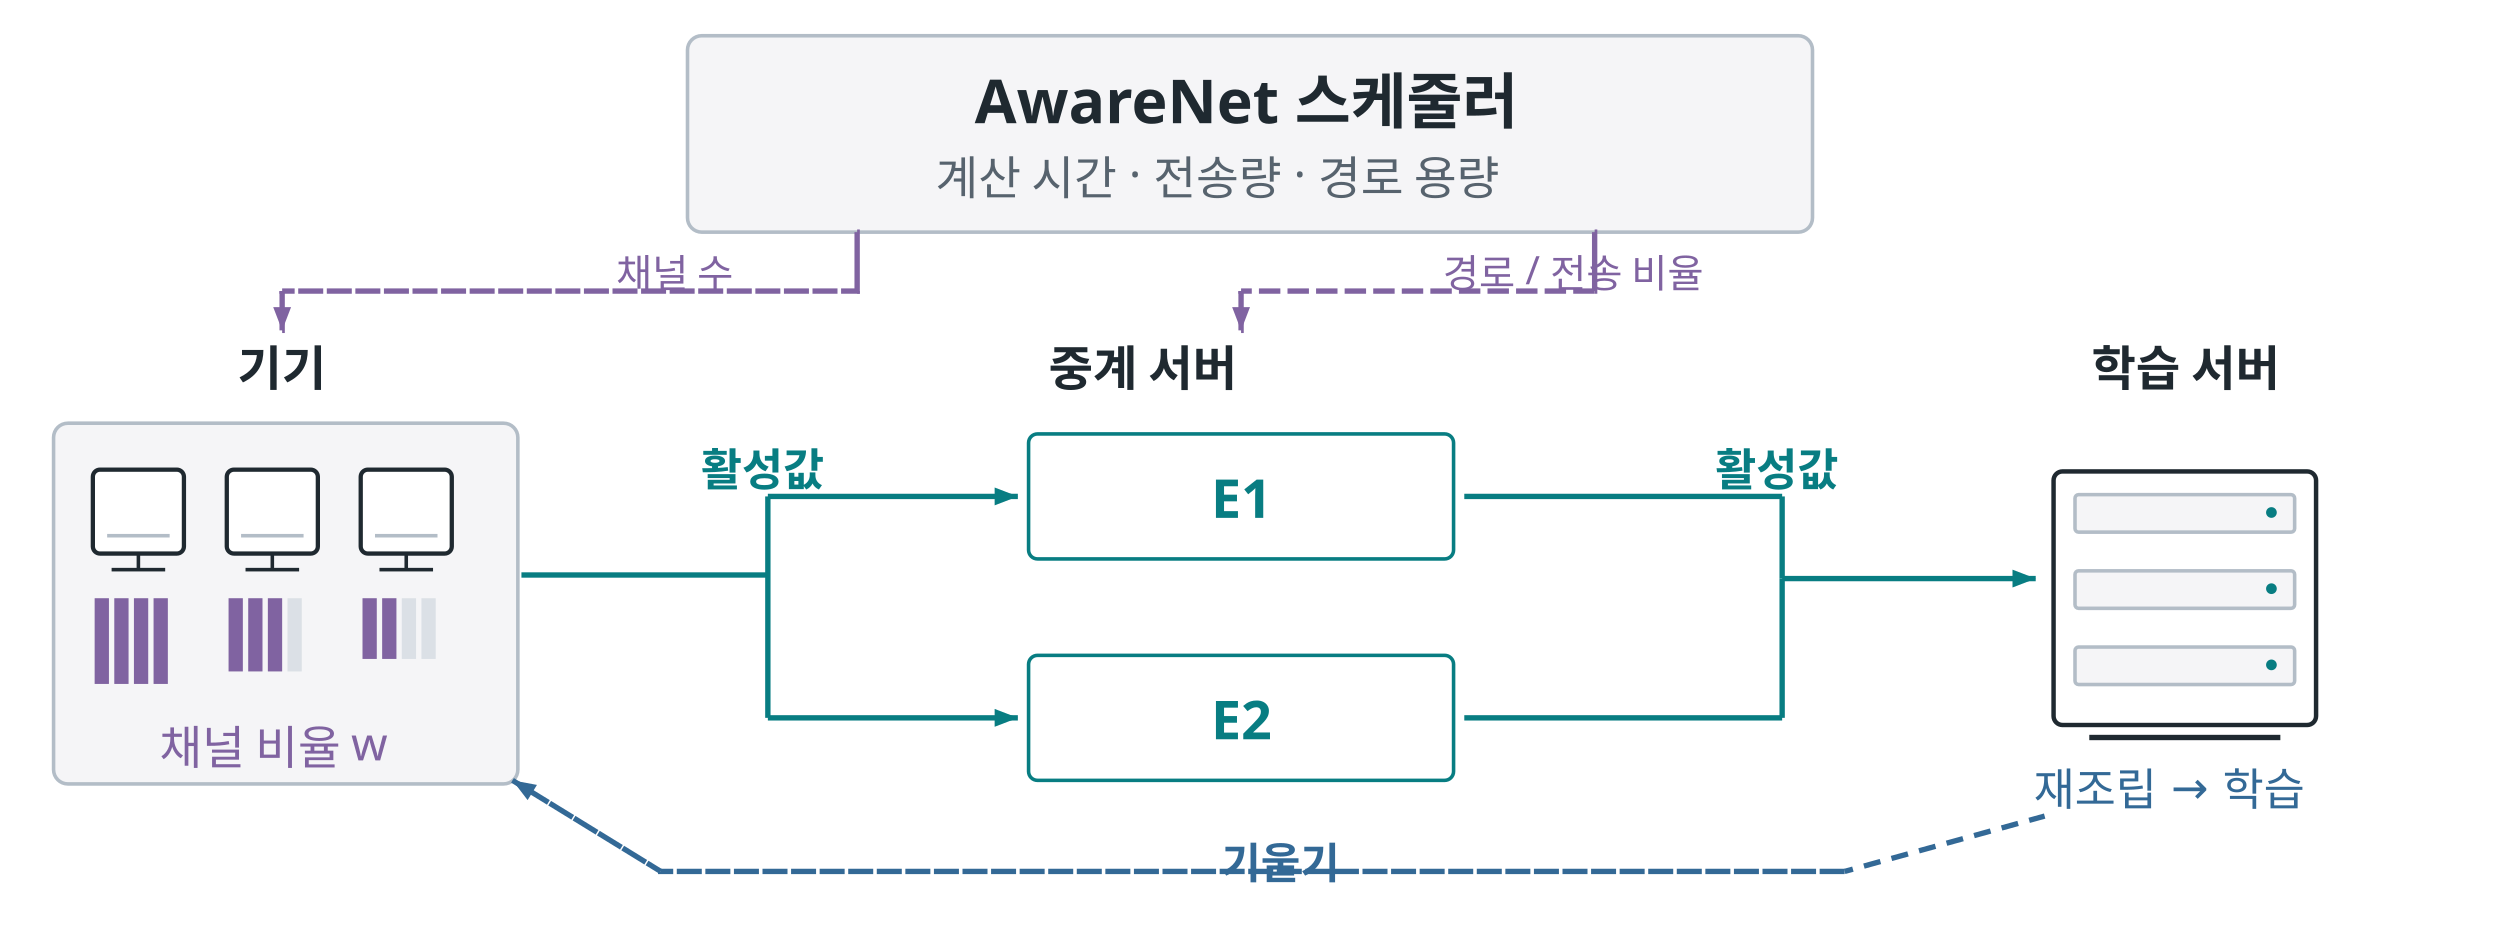
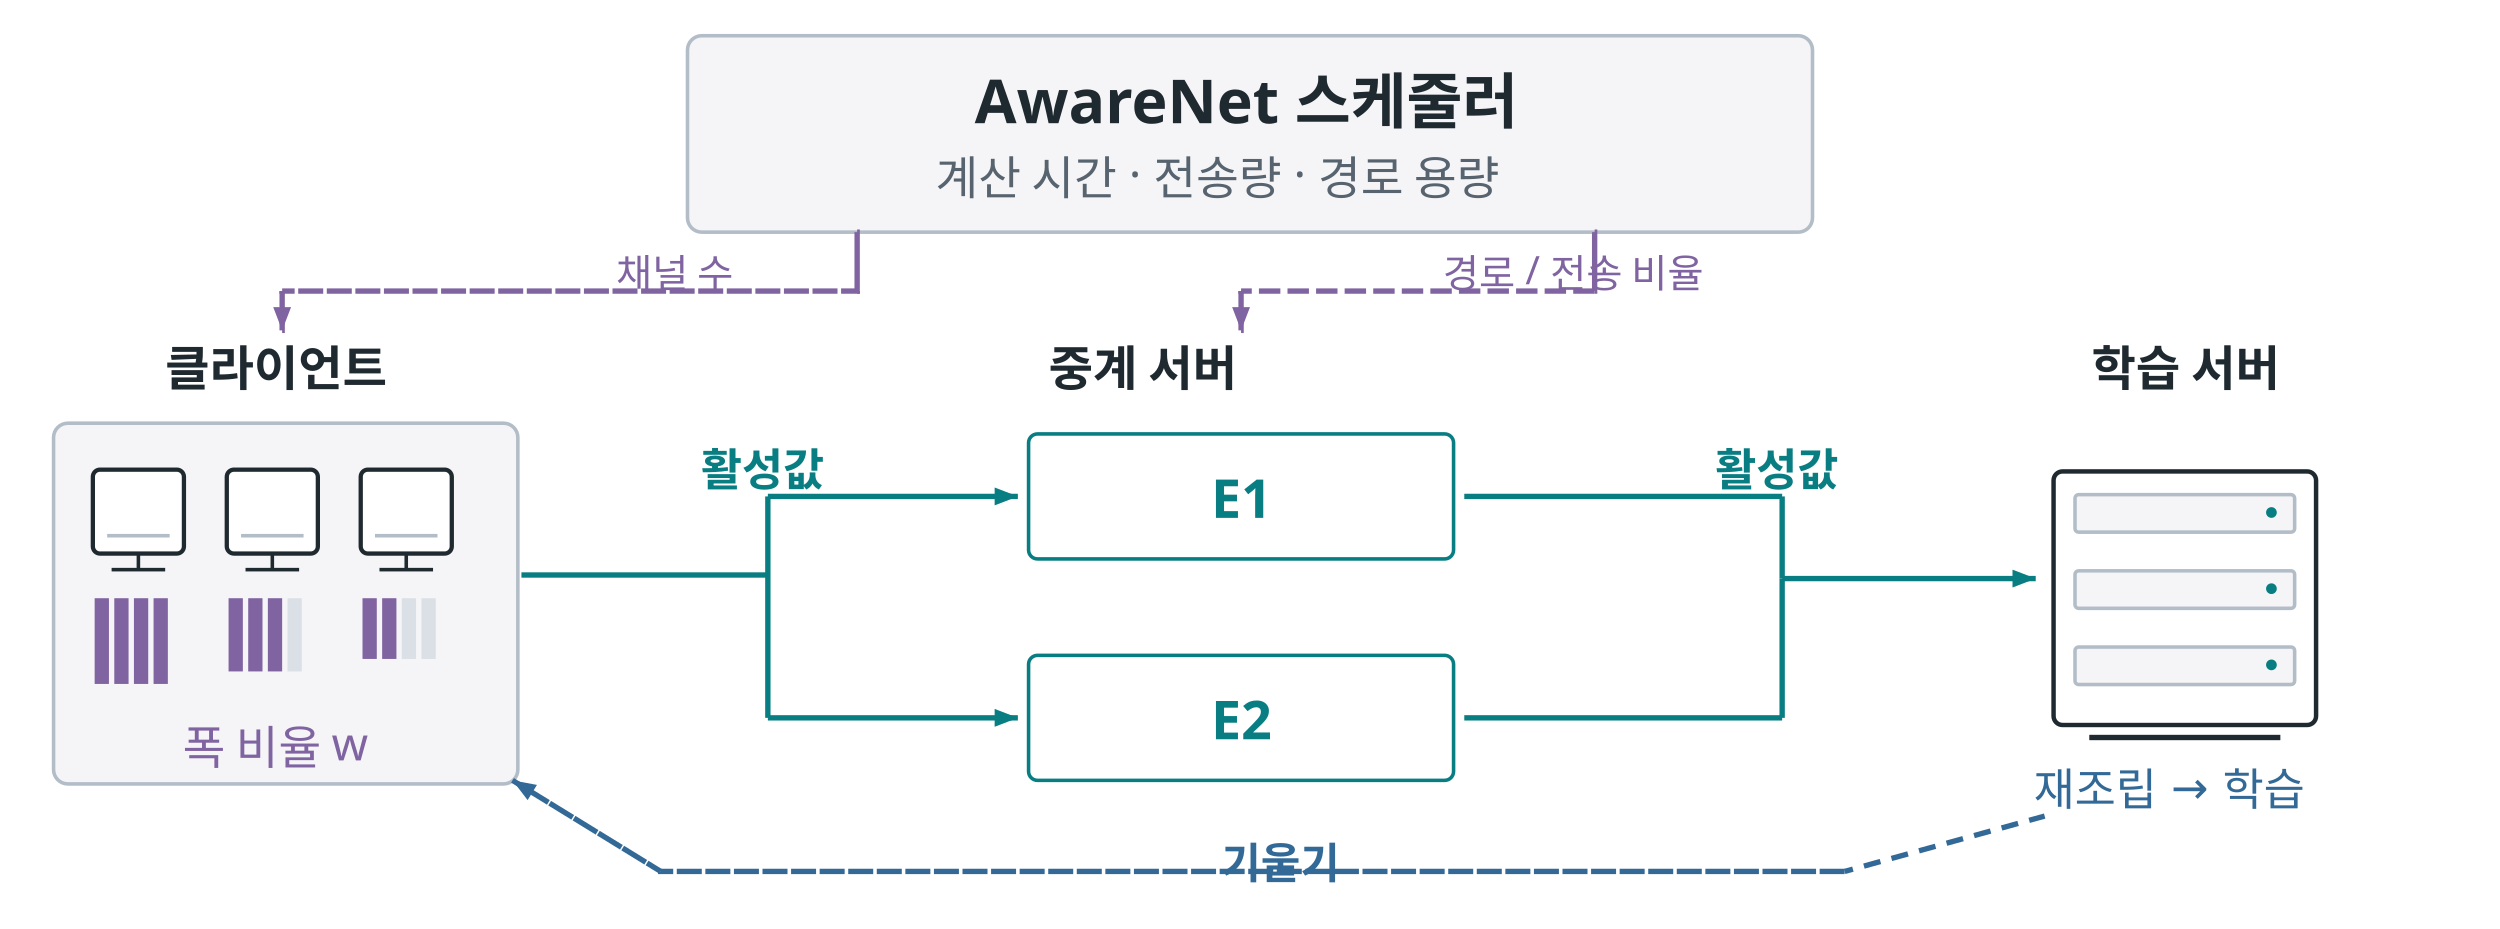
<svg xmlns="http://www.w3.org/2000/svg" width="1400" height="520" preserveAspectRatio="xMinYMin meet" viewBox="0 0 1400 520" version="1.0" fill-rule="evenodd">
  <clipPath id="clip">
    <rect x="0" y="0" width="1400" height="520" />
  </clipPath>
  <g id="group" transform="scale(1,-1) translate(0,-520)" style="clip-path: url(#clip)">
    <g transform="">
      <rect x="0" y="0" width="1400" height="520" style="stroke: none; stroke-linecap: butt; stroke-width: 2; fill: rgb(100%,100%,100%); fill-rule: evenodd;" />
      <rect x="385" y="390" width="630" height="110" rx="8" ry="8" style="stroke: rgb(70%,74%,78%); stroke-linecap: butt; stroke-width: 2; fill: rgb(96%,96%,97%); fill-rule: evenodd;" />
      <text x="545.83" y="451" style="font-family: Malgun Gothic, sans-serif; font-weight: 700; font-size: 34px;fill: rgb(12%,16%,19%); stroke:none;" transform="translate(0,902) scale(1,-1)">AwareNet 스케줄러</text>
      <text x="523.891" y="411" style="font-family: Malgun Gothic, sans-serif; font-size: 26px;fill: rgb(34%,39%,43%); stroke:none;" transform="translate(0,822) scale(1,-1)">계산 시간 · 전송량 · 경로 용량</text>
-       <text x="133.0" y="304" style="font-family: Malgun Gothic, sans-serif; font-weight: 700; font-size: 27px;fill: rgb(12%,16%,19%); stroke:none;" transform="translate(0,608) scale(1,-1)">기기</text>
+       <text x="92.5" y="304" style="font-family: Malgun Gothic, sans-serif; font-weight: 700; font-size: 27px;fill: rgb(12%,16%,19%); stroke:none;" transform="translate(0,608) scale(1,-1)">클라이언트</text>
      <text x="587.254" y="304" style="font-family: Malgun Gothic, sans-serif; font-weight: 700; font-size: 27px;fill: rgb(12%,16%,19%); stroke:none;" transform="translate(0,608) scale(1,-1)">중계 서버</text>
      <text x="1171.254" y="304" style="font-family: Malgun Gothic, sans-serif; font-weight: 700; font-size: 27px;fill: rgb(12%,16%,19%); stroke:none;" transform="translate(0,608) scale(1,-1)">학습 서버</text>
      <rect x="30" y="81" width="260" height="202" rx="8" ry="8" style="stroke: rgb(70%,74%,78%); stroke-linecap: butt; stroke-width: 2; fill: rgb(96%,96%,97%); fill-rule: evenodd;" />
      <rect x="52" y="210" width="51" height="47" rx="4" ry="4" style="stroke: rgb(12%,16%,19%); stroke-linecap: butt; stroke-width: 2.4; fill: rgb(100%,100%,100%); fill-rule: evenodd;" />
      <path d="M 60,220 L 95,220 Z" style="stroke: rgb(70%,74%,78%); stroke-linecap: butt; stroke-width: 2;" />
      <path d="M 77.5,210 L 77.5,201 Z" style="stroke: rgb(12%,16%,19%); stroke-linecap: butt; stroke-width: 2;" />
      <path d="M 62.5,201 L 92.5,201 Z" style="stroke: rgb(12%,16%,19%); stroke-linecap: butt; stroke-width: 2;" />
      <rect x="53" y="137" width="8" height="48" style="stroke: none; stroke-linecap: butt; stroke-width: 2; fill: rgb(50%,39%,63%); fill-rule: evenodd;" />
      <rect x="64" y="137" width="8" height="48" style="stroke: none; stroke-linecap: butt; stroke-width: 2; fill: rgb(50%,39%,63%); fill-rule: evenodd;" />
      <rect x="75" y="137" width="8" height="48" style="stroke: none; stroke-linecap: butt; stroke-width: 2; fill: rgb(50%,39%,63%); fill-rule: evenodd;" />
      <rect x="86" y="137" width="8" height="48" style="stroke: none; stroke-linecap: butt; stroke-width: 2; fill: rgb(50%,39%,63%); fill-rule: evenodd;" />
      <rect x="127" y="210" width="51" height="47" rx="4" ry="4" style="stroke: rgb(12%,16%,19%); stroke-linecap: butt; stroke-width: 2.4; fill: rgb(100%,100%,100%); fill-rule: evenodd;" />
      <path d="M 135,220 L 170,220 Z" style="stroke: rgb(70%,74%,78%); stroke-linecap: butt; stroke-width: 2;" />
      <path d="M 152.5,210 L 152.5,201 Z" style="stroke: rgb(12%,16%,19%); stroke-linecap: butt; stroke-width: 2;" />
      <path d="M 137.5,201 L 167.5,201 Z" style="stroke: rgb(12%,16%,19%); stroke-linecap: butt; stroke-width: 2;" />
      <rect x="128" y="144" width="8" height="41" style="stroke: none; stroke-linecap: butt; stroke-width: 2; fill: rgb(50%,39%,63%); fill-rule: evenodd;" />
      <rect x="139" y="144" width="8" height="41" style="stroke: none; stroke-linecap: butt; stroke-width: 2; fill: rgb(50%,39%,63%); fill-rule: evenodd;" />
      <rect x="150" y="144" width="8" height="41" style="stroke: none; stroke-linecap: butt; stroke-width: 2; fill: rgb(50%,39%,63%); fill-rule: evenodd;" />
      <rect x="161" y="144" width="8" height="41" style="stroke: none; stroke-linecap: butt; stroke-width: 2; fill: rgb(86%,88%,90%); fill-rule: evenodd;" />
      <rect x="202" y="210" width="51" height="47" rx="4" ry="4" style="stroke: rgb(12%,16%,19%); stroke-linecap: butt; stroke-width: 2.4; fill: rgb(100%,100%,100%); fill-rule: evenodd;" />
      <path d="M 210,220 L 245,220 Z" style="stroke: rgb(70%,74%,78%); stroke-linecap: butt; stroke-width: 2;" />
      <path d="M 227.5,210 L 227.5,201 Z" style="stroke: rgb(12%,16%,19%); stroke-linecap: butt; stroke-width: 2;" />
      <path d="M 212.5,201 L 242.5,201 Z" style="stroke: rgb(12%,16%,19%); stroke-linecap: butt; stroke-width: 2;" />
      <rect x="203" y="151" width="8" height="34" style="stroke: none; stroke-linecap: butt; stroke-width: 2; fill: rgb(50%,39%,63%); fill-rule: evenodd;" />
      <rect x="214" y="151" width="8" height="34" style="stroke: none; stroke-linecap: butt; stroke-width: 2; fill: rgb(50%,39%,63%); fill-rule: evenodd;" />
      <rect x="225" y="151" width="8" height="34" style="stroke: none; stroke-linecap: butt; stroke-width: 2; fill: rgb(86%,88%,90%); fill-rule: evenodd;" />
      <rect x="236" y="151" width="8" height="34" style="stroke: none; stroke-linecap: butt; stroke-width: 2; fill: rgb(86%,88%,90%); fill-rule: evenodd;" />
-       <text x="89.287" y="92" style="font-family: Malgun Gothic, sans-serif; font-size: 26px;fill: rgb(50%,39%,63%); stroke:none;" transform="translate(0,184) scale(1,-1)">채널 비율 w</text>
+       <text x="102.287" y="92" style="font-family: Malgun Gothic, sans-serif; font-size: 26px;fill: rgb(50%,39%,63%); stroke:none;" transform="translate(0,184) scale(1,-1)">폭 비율 w</text>
      <rect x="576" y="207" width="238" height="70" rx="5" ry="5" style="stroke: rgb(3%,49%,51%); stroke-linecap: butt; stroke-width: 2; fill: rgb(100%,100%,100%); fill-rule: evenodd;" />
      <text x="678.228" y="230" style="font-family: Malgun Gothic, sans-serif; font-weight: 700; font-size: 30px;fill: rgb(3%,49%,51%); stroke:none;" transform="translate(0,460) scale(1,-1)">E1</text>
      <rect x="576" y="83" width="238" height="70" rx="5" ry="5" style="stroke: rgb(3%,49%,51%); stroke-linecap: butt; stroke-width: 2; fill: rgb(100%,100%,100%); fill-rule: evenodd;" />
      <text x="678.228" y="106" style="font-family: Malgun Gothic, sans-serif; font-weight: 700; font-size: 30px;fill: rgb(3%,49%,51%); stroke:none;" transform="translate(0,212) scale(1,-1)">E2</text>
      <rect x="1150" y="114" width="147" height="142" rx="5" ry="5" style="stroke: rgb(12%,16%,19%); stroke-linecap: butt; stroke-width: 2.5; fill: rgb(100%,100%,100%); fill-rule: evenodd;" />
      <rect x="1162" y="222.0" width="123" height="21.0" rx="2" ry="2" style="stroke: rgb(70%,74%,78%); stroke-linecap: butt; stroke-width: 2; fill: rgb(96%,96%,97%); fill-rule: evenodd;" />
      <circle cx="1272" cy="233.0" r="3" style="stroke: none; stroke-linecap: butt; stroke-width: 2; fill: rgb(3%,49%,51%); fill-rule: evenodd;" />
      <rect x="1162" y="179.333" width="123" height="21.0" rx="2" ry="2" style="stroke: rgb(70%,74%,78%); stroke-linecap: butt; stroke-width: 2; fill: rgb(96%,96%,97%); fill-rule: evenodd;" />
      <circle cx="1272" cy="190.333" r="3" style="stroke: none; stroke-linecap: butt; stroke-width: 2; fill: rgb(3%,49%,51%); fill-rule: evenodd;" />
      <rect x="1162" y="136.667" width="123" height="21.0" rx="2" ry="2" style="stroke: rgb(70%,74%,78%); stroke-linecap: butt; stroke-width: 2; fill: rgb(96%,96%,97%); fill-rule: evenodd;" />
      <circle cx="1272" cy="147.667" r="3" style="stroke: none; stroke-linecap: butt; stroke-width: 2; fill: rgb(3%,49%,51%); fill-rule: evenodd;" />
      <path d="M 1170,107 L 1277,107 Z" style="stroke: rgb(12%,16%,19%); stroke-linecap: butt; stroke-width: 3;" />
      <text x="1138.833" y="69" style="font-family: Malgun Gothic, sans-serif; font-size: 25px;fill: rgb(20%,41%,59%); stroke:none;" transform="translate(0,138) scale(1,-1)">재조립 → 학습</text>
      <path d="M 292,198 L 430,198 Z" style="stroke: rgb(3%,49%,51%); stroke-linecap: butt; stroke-width: 3;" />
      <path d="M 430,198 L 430,242 Z" style="stroke: rgb(3%,49%,51%); stroke-linecap: butt; stroke-width: 3;" />
      <path d="M 430,242 L 570,242 Z" style="stroke: rgb(3%,49%,51%); stroke-linecap: butt; stroke-width: 3;" />
      <polygon points="570 242, 557 247, 557 237" style="stroke: none; stroke-linecap: butt; stroke-width: 1; fill: rgb(3%,49%,51%); fill-rule: evenodd;" />
      <path d="M 430,198 L 430,118 Z" style="stroke: rgb(3%,49%,51%); stroke-linecap: butt; stroke-width: 3;" />
      <path d="M 430,118 L 570,118 Z" style="stroke: rgb(3%,49%,51%); stroke-linecap: butt; stroke-width: 3;" />
      <polygon points="570 118, 557 123, 557 113" style="stroke: none; stroke-linecap: butt; stroke-width: 1; fill: rgb(3%,49%,51%); fill-rule: evenodd;" />
      <path d="M 820,242 L 998,242 Z" style="stroke: rgb(3%,49%,51%); stroke-linecap: butt; stroke-width: 3;" />
      <path d="M 998,242 L 998,196 Z" style="stroke: rgb(3%,49%,51%); stroke-linecap: butt; stroke-width: 3;" />
      <path d="M 998,196 L 1140,196 Z" style="stroke: rgb(3%,49%,51%); stroke-linecap: butt; stroke-width: 3;" />
      <polygon points="1140 196, 1127 201, 1127 191" style="stroke: none; stroke-linecap: butt; stroke-width: 1; fill: rgb(3%,49%,51%); fill-rule: evenodd;" />
      <path d="M 820,118 L 998,118 Z" style="stroke: rgb(3%,49%,51%); stroke-linecap: butt; stroke-width: 3;" />
      <path d="M 998,118 L 998,196 Z" style="stroke: rgb(3%,49%,51%); stroke-linecap: butt; stroke-width: 3;" />
      <text x="392.5" y="248" style="font-family: Malgun Gothic, sans-serif; font-weight: 700; font-size: 25px;fill: rgb(3%,49%,51%); stroke:none;" transform="translate(0,496) scale(1,-1)">활성값</text>
      <text x="960.5" y="248" style="font-family: Malgun Gothic, sans-serif; font-weight: 700; font-size: 25px;fill: rgb(3%,49%,51%); stroke:none;" transform="translate(0,496) scale(1,-1)">활성값</text>
      <path d="M 1145,63 L 1033,32 Z" style="stroke: rgb(20%,41%,59%); stroke-linecap: butt; stroke-width: 3; stroke-dasharray: 9, 7;" />
      <path d="M 1033,32 L 370,32 Z" style="stroke: rgb(20%,41%,59%); stroke-linecap: butt; stroke-width: 3; stroke-dasharray: 9, 7;" />
      <path d="M 370,32 L 287,83 Z" style="stroke: rgb(20%,41%,59%); stroke-linecap: butt; stroke-width: 3; stroke-dasharray: 9, 7;" />
      <polygon points="287 83, 295.459 71.934, 300.694 80.454" style="stroke: none; stroke-linecap: butt; stroke-width: 1; fill: rgb(20%,41%,59%); fill-rule: evenodd;" />
      <text x="684.0" y="28" style="font-family: Malgun Gothic, sans-serif; font-weight: 700; font-size: 24px;fill: rgb(20%,41%,59%); stroke:none;" transform="translate(0,56) scale(1,-1)">기울기</text>
      <path d="M 480,390 L 480,357 Z" style="stroke: rgb(50%,39%,63%); stroke-linecap: butt; stroke-width: 3; stroke-dasharray: 9, 7;" />
      <path d="M 480,357 L 158,357 Z" style="stroke: rgb(50%,39%,63%); stroke-linecap: butt; stroke-width: 3; stroke-dasharray: 9, 7;" />
      <path d="M 158,357 L 158,335 Z" style="stroke: rgb(50%,39%,63%); stroke-linecap: butt; stroke-width: 3; stroke-dasharray: 9, 7;" />
      <polygon points="158 335, 163 348, 153 348" style="stroke: none; stroke-linecap: butt; stroke-width: 1; fill: rgb(50%,39%,63%); fill-rule: evenodd;" />
      <path d="M 893,390 L 893,357 Z" style="stroke: rgb(50%,39%,63%); stroke-linecap: butt; stroke-width: 3; stroke-dasharray: 9, 7;" />
      <path d="M 893,357 L 695,357 Z" style="stroke: rgb(50%,39%,63%); stroke-linecap: butt; stroke-width: 3; stroke-dasharray: 9, 7;" />
      <path d="M 695,357 L 695,335 Z" style="stroke: rgb(50%,39%,63%); stroke-linecap: butt; stroke-width: 3; stroke-dasharray: 9, 7;" />
      <polygon points="695 335, 700 348, 690 348" style="stroke: none; stroke-linecap: butt; stroke-width: 1; fill: rgb(50%,39%,63%); fill-rule: evenodd;" />
      <text x="345" y="359" style="font-family: Malgun Gothic, sans-serif; font-size: 22px;fill: rgb(50%,39%,63%); stroke:none;" transform="translate(0,718) scale(1,-1)">채널 수</text>
      <text x="808" y="359" style="font-family: Malgun Gothic, sans-serif; font-size: 22px;fill: rgb(50%,39%,63%); stroke:none;" transform="translate(0,718) scale(1,-1)">경로 / 전송 비율</text>
    </g>
  </g>
</svg>
